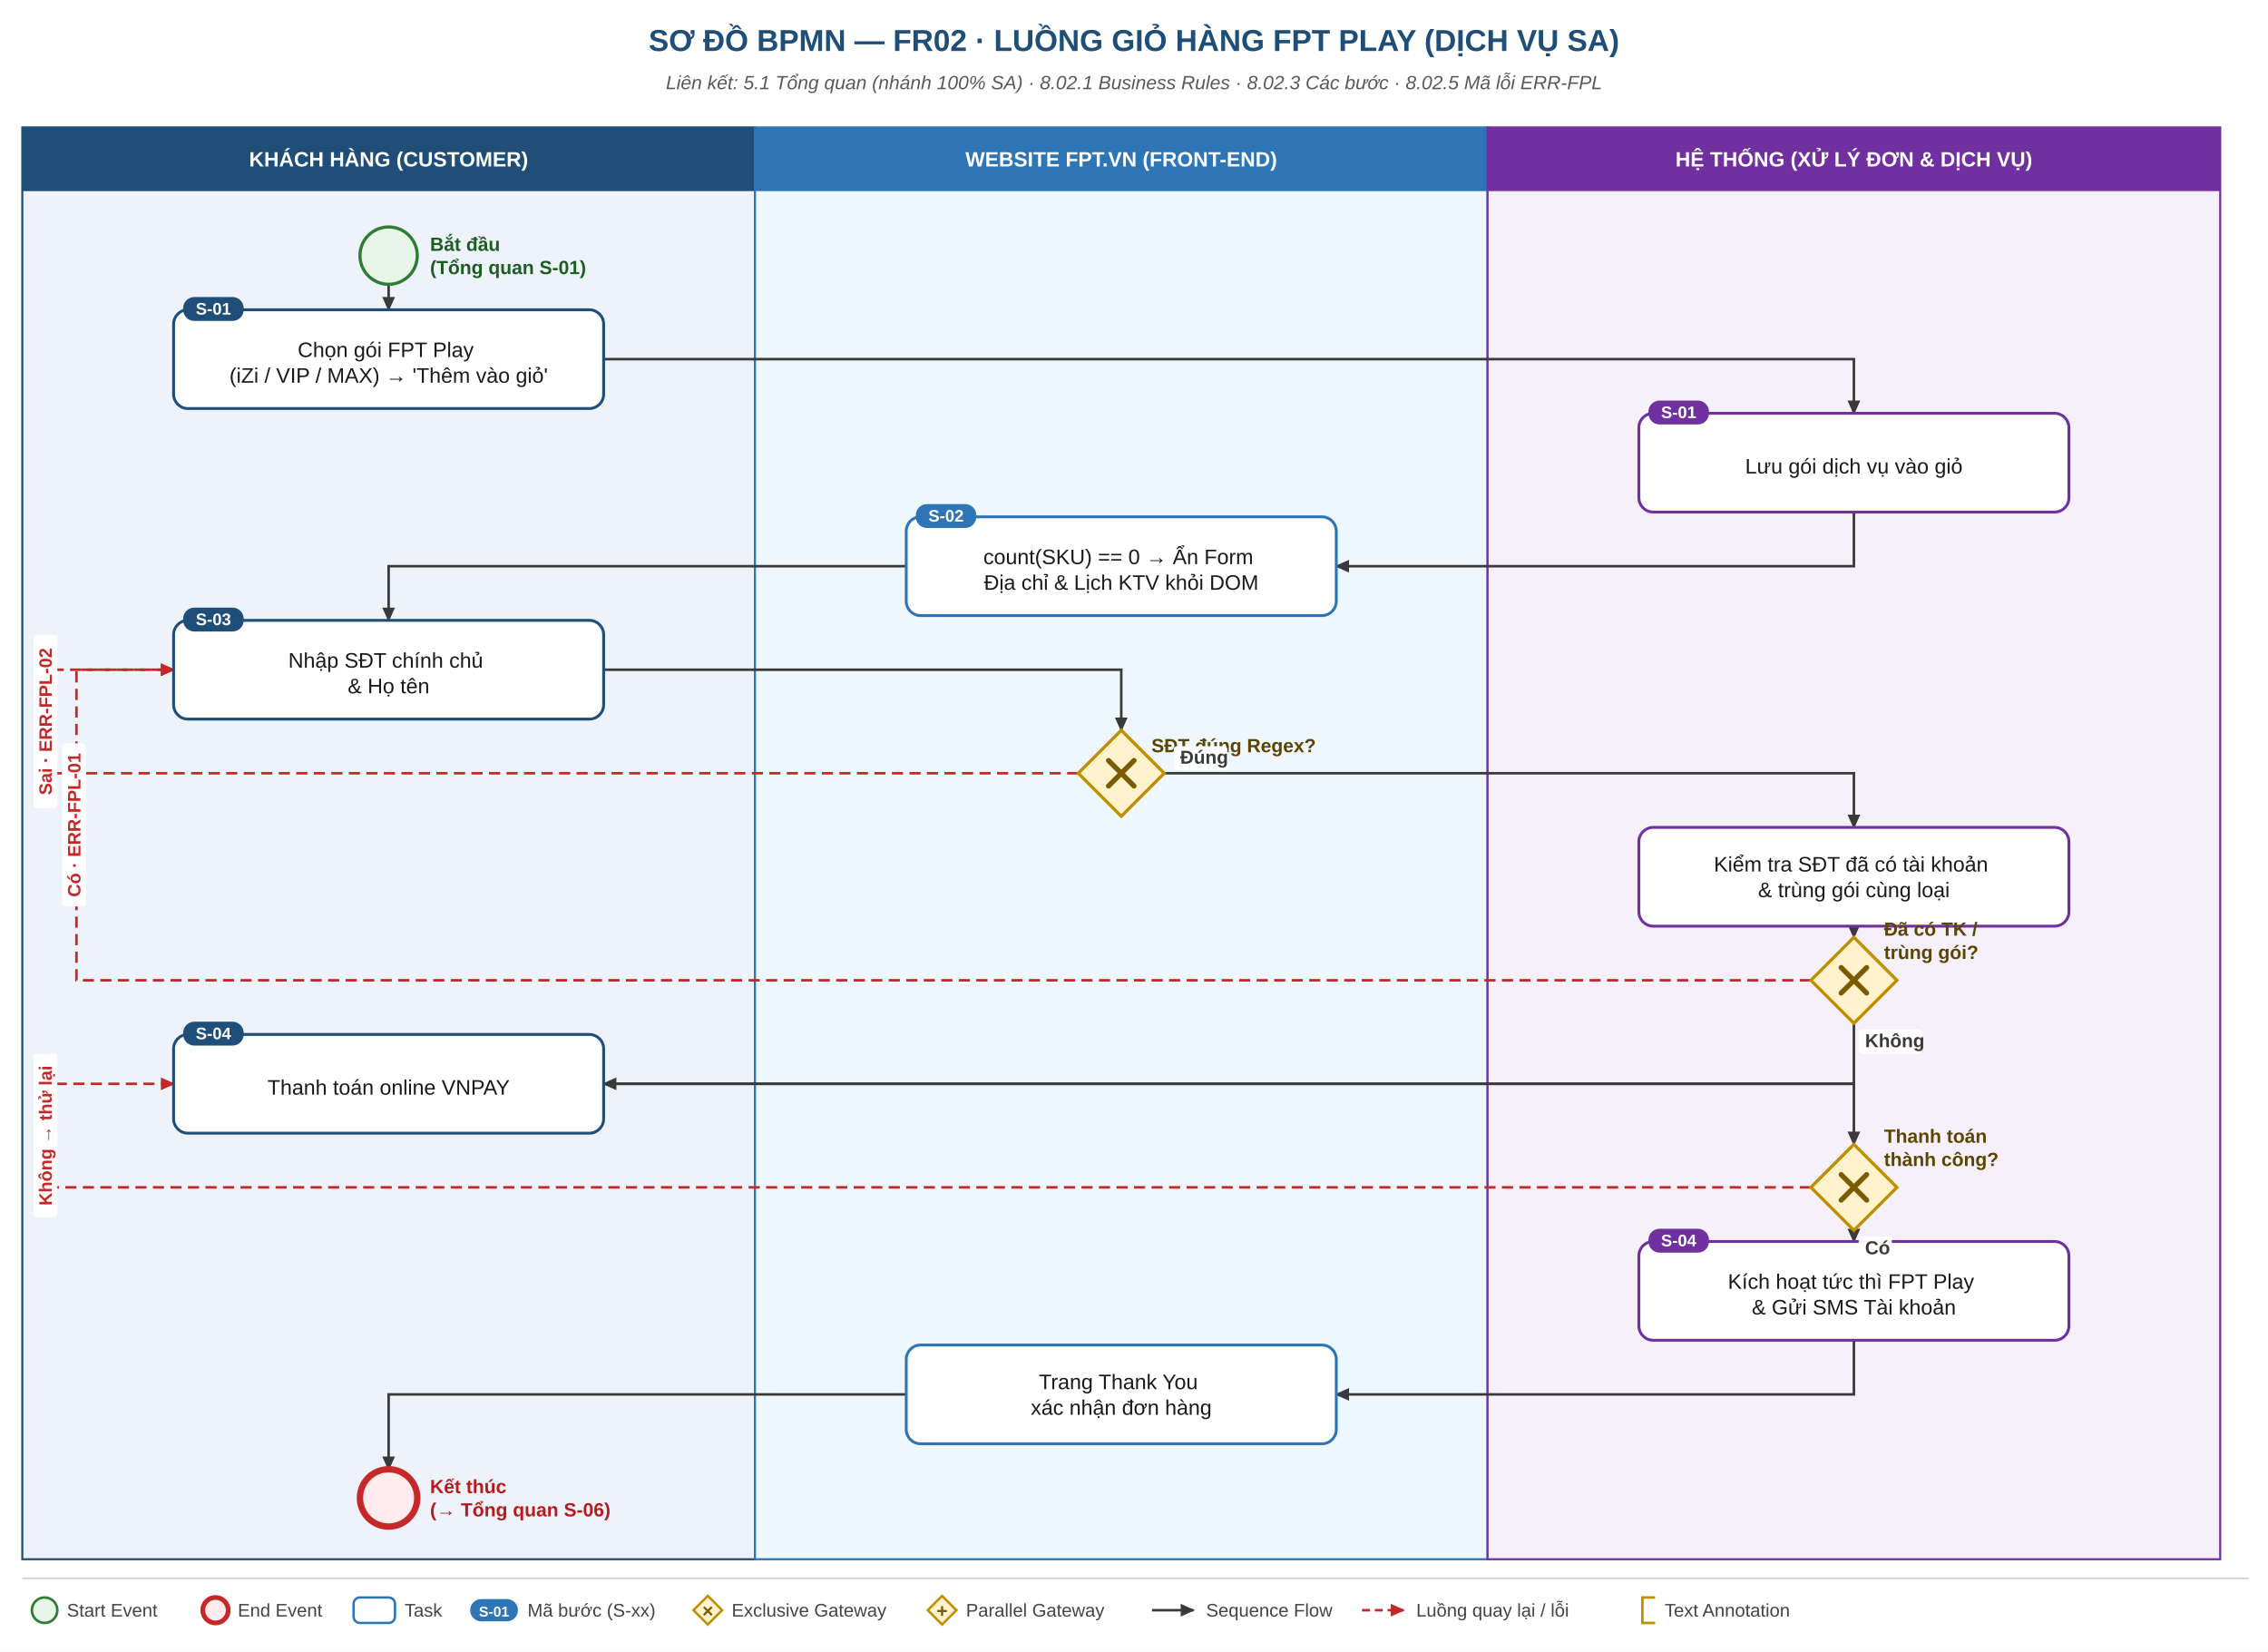
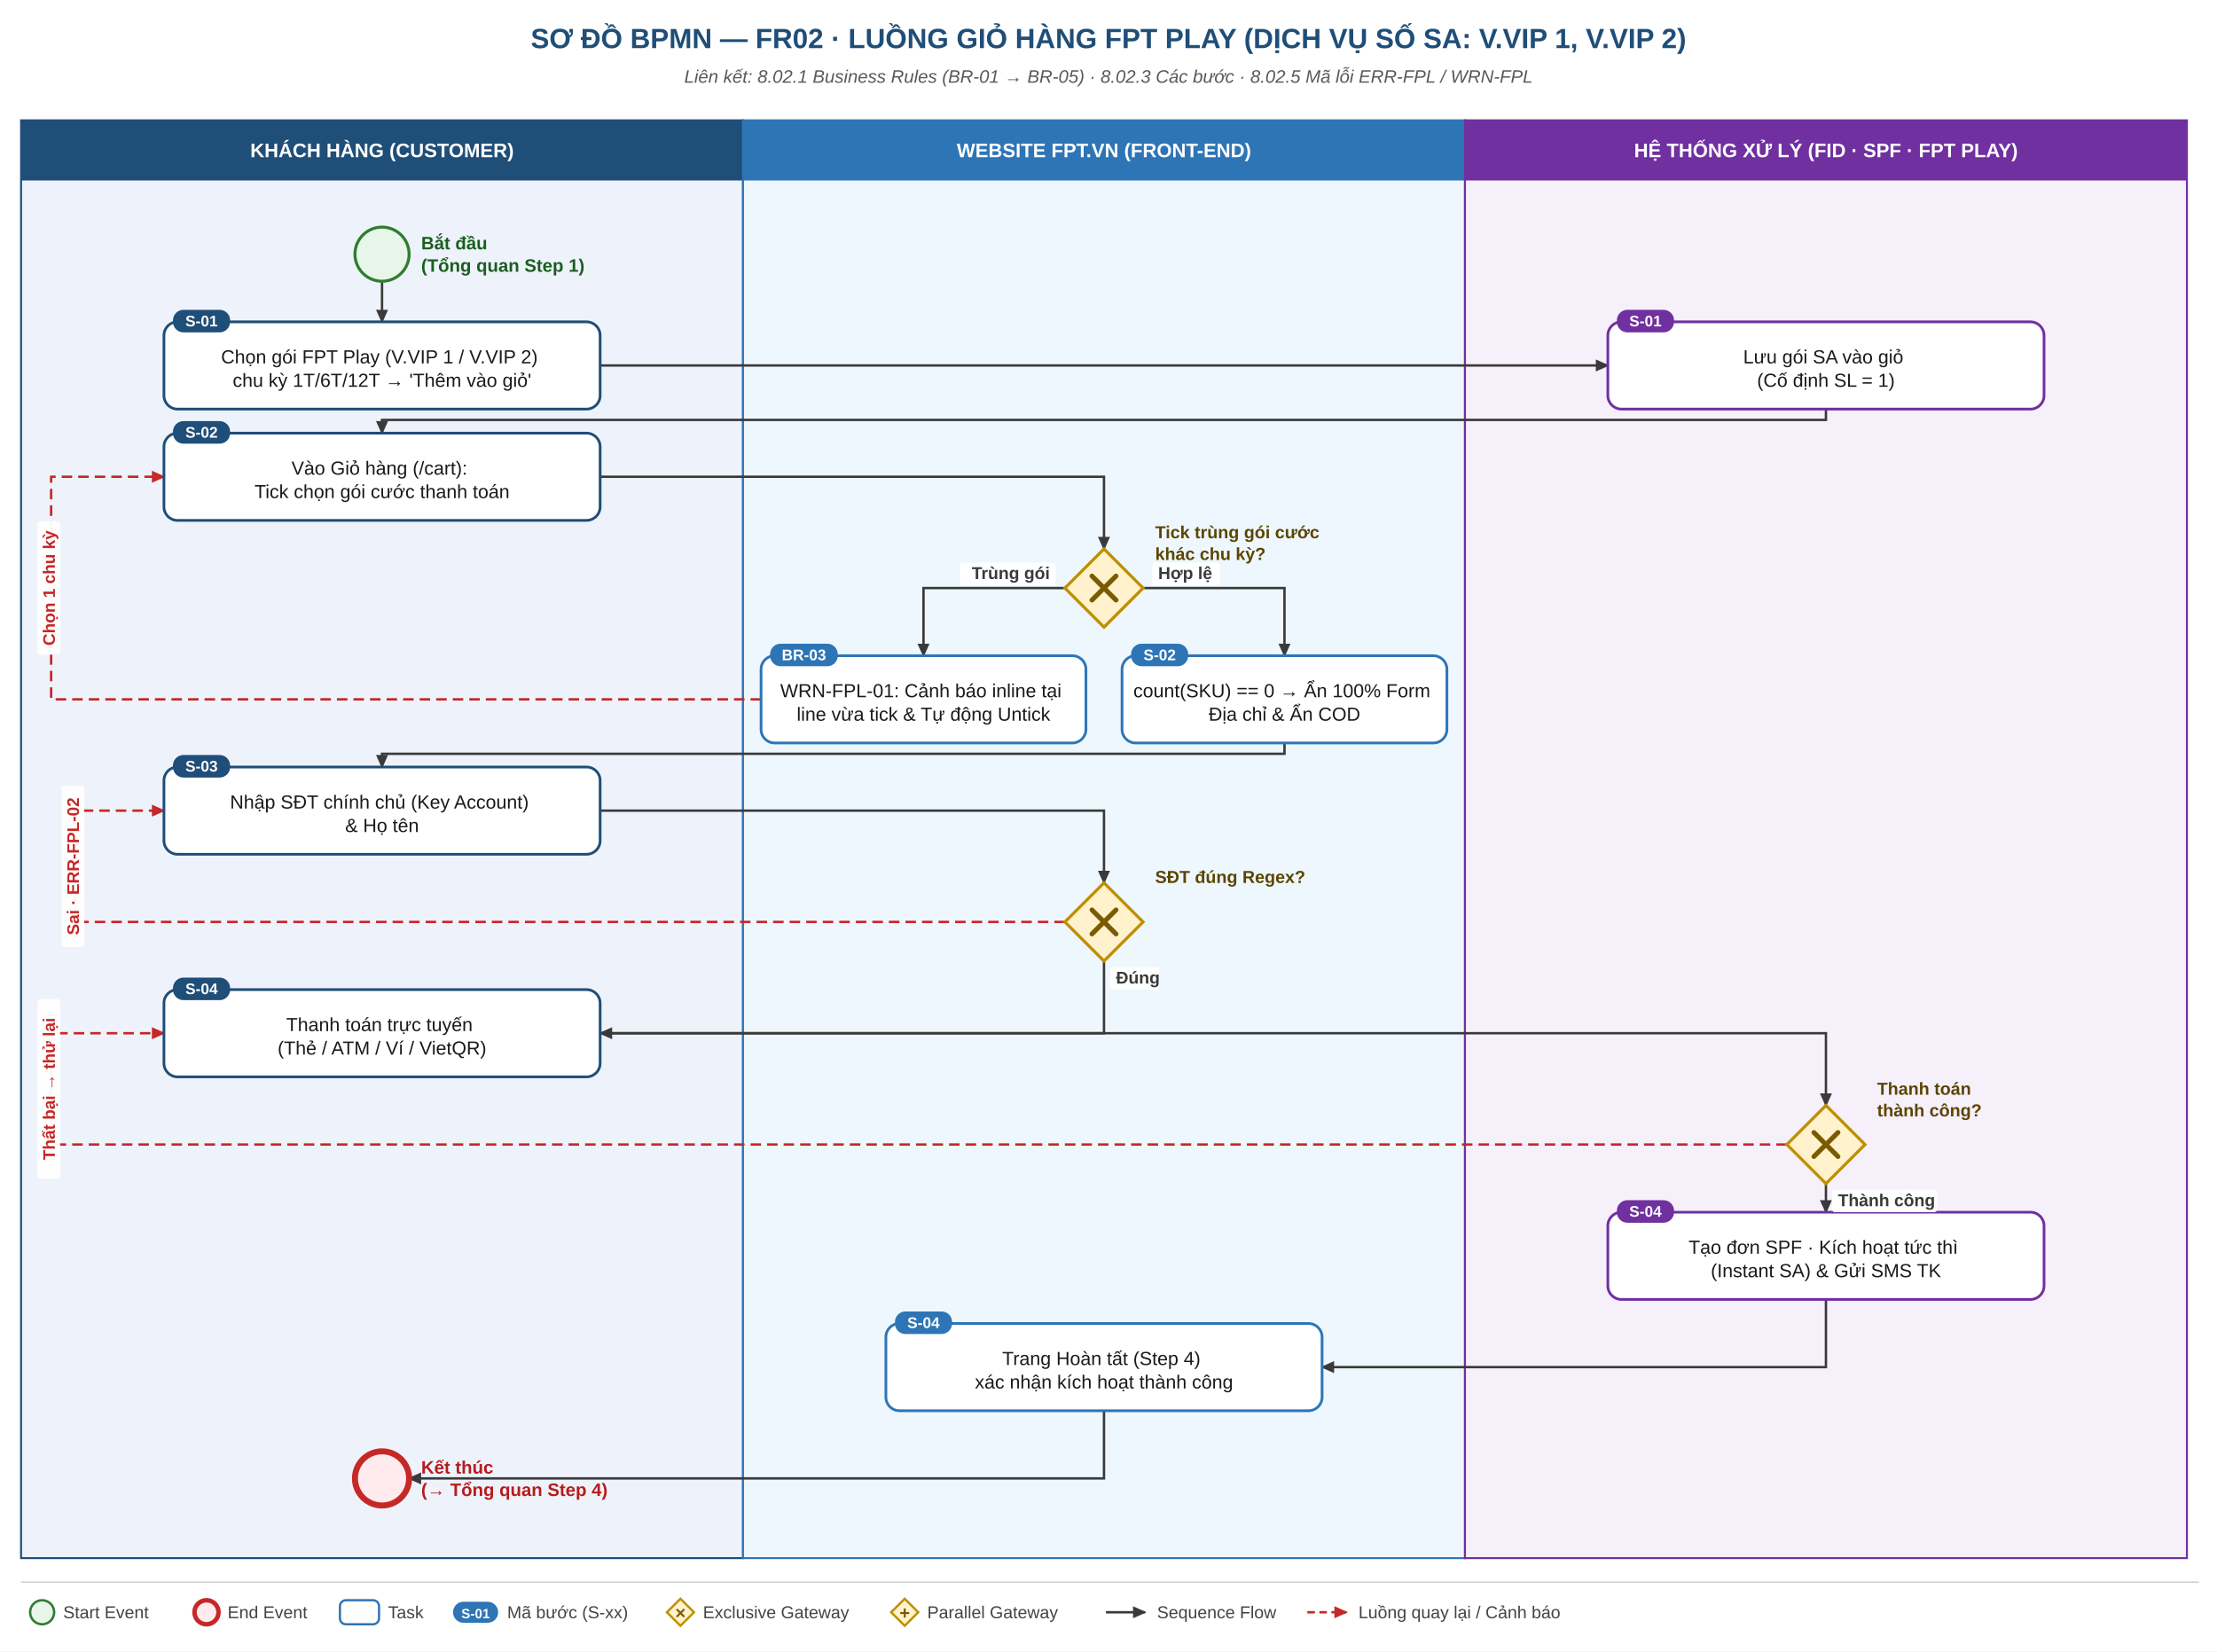
- <svg xmlns="http://www.w3.org/2000/svg" width="1424" height="1037" viewBox="0 0 1424 1037" font-family="Arial, Helvetica, sans-serif">
-   <rect width="1424" height="1037" fill="#ffffff" />
+ <svg xmlns="http://www.w3.org/2000/svg" width="1474" height="1098" viewBox="0 0 1474 1098" font-family="Arial, Helvetica, sans-serif">
+   <rect width="1474" height="1098" fill="#ffffff" />
  <defs>
    <marker id="a" markerWidth="10" markerHeight="10" refX="8" refY="4" orient="auto" markerUnits="userSpaceOnUse">
      <path d="M0,0 L9,4 L0,8 Z" fill="#3a3a3a" />
    </marker>
    <marker id="ar" markerWidth="10" markerHeight="10" refX="8" refY="4" orient="auto" markerUnits="userSpaceOnUse">
      <path d="M0,0 L9,4 L0,8 Z" fill="#c62828" />
    </marker>
  </defs>
-   <text x="712.0" y="32" font-size="19" font-weight="bold" fill="#1f4e78" text-anchor="middle">SƠ ĐỒ BPMN — FR02 · LUỒNG GIỎ HÀNG FPT PLAY (DỊCH VỤ SA)</text>
-   <text x="712.0" y="56" font-size="12" fill="#595959" font-style="italic" text-anchor="middle">Liên kết: 5.1 Tổng quan (nhánh 100% SA) · 8.02.1 Business Rules · 8.02.3 Các bước · 8.02.5 Mã lỗi ERR-FPL</text>
-   <rect x="14" y="80" width="460" height="899" fill="#eef3fb" stroke="#1f4e78" stroke-width="1.3" />
-   <rect x="14" y="80" width="460" height="40" fill="#1f4e78" />
-   <text x="244.0" y="104.5" font-size="13" font-weight="bold" fill="#fff" text-anchor="middle">KHÁCH HÀNG (CUSTOMER)</text>
-   <rect x="474" y="80" width="460" height="899" fill="#eef7fd" stroke="#2e75b6" stroke-width="1.3" />
-   <rect x="474" y="80" width="460" height="40" fill="#2e75b6" />
-   <text x="704.0" y="104.5" font-size="13" font-weight="bold" fill="#fff" text-anchor="middle">WEBSITE FPT.VN (FRONT-END)</text>
-   <rect x="934" y="80" width="460" height="899" fill="#f6f0fb" stroke="#7030a0" stroke-width="1.3" />
-   <rect x="934" y="80" width="460" height="40" fill="#7030a0" />
-   <text x="1164.0" y="104.5" font-size="13" font-weight="bold" fill="#fff" text-anchor="middle">HỆ THỐNG (XỬ LÝ ĐƠN &amp; DỊCH VỤ)</text>
-   <path d="M244.0,178.5 L244.0,194.5" fill="none" stroke="#3a3a3a" stroke-width="1.6" marker-end="url(#a)" />
-   <path d="M379.0,225.5 L1164.0,225.5 L1164.0,259.5" fill="none" stroke="#3a3a3a" stroke-width="1.6" marker-end="url(#a)" />
-   <path d="M1164.0,321.5 L1164.0,355.5 L839.0,355.5" fill="none" stroke="#3a3a3a" stroke-width="1.6" marker-end="url(#a)" />
-   <path d="M569.0,355.5 L244.0,355.5 L244.0,389.5" fill="none" stroke="#3a3a3a" stroke-width="1.6" marker-end="url(#a)" />
-   <path d="M379.0,420.5 L704.0,420.5 L704.0,458.5" fill="none" stroke="#3a3a3a" stroke-width="1.6" marker-end="url(#a)" />
-   <path d="M731.0,485.5 L1164.0,485.5 L1164.0,519.5" fill="none" stroke="#3a3a3a" stroke-width="1.6" marker-end="url(#a)" />
-   <path d="M677.0,485.5 L30.0,485.5 L30.0,420.5 L109.0,420.5" fill="none" stroke="#c62828" stroke-width="1.6" stroke-dasharray="7,4" marker-end="url(#ar)" />
-   <path d="M1164.0,581.5 L1164.0,588.5" fill="none" stroke="#3a3a3a" stroke-width="1.6" marker-end="url(#a)" />
-   <path d="M1164.0,642.5 L1164.0,680.5 L379.0,680.5" fill="none" stroke="#3a3a3a" stroke-width="1.6" marker-end="url(#a)" />
-   <path d="M1137.0,615.5 L48.0,615.5 L48.0,420.5 L109.0,420.5" fill="none" stroke="#c62828" stroke-width="1.6" stroke-dasharray="7,4" marker-end="url(#ar)" />
-   <path d="M379.0,680.5 L1164.0,680.5 L1164.0,718.5" fill="none" stroke="#3a3a3a" stroke-width="1.6" marker-end="url(#a)" />
-   <path d="M1164.0,772.5 L1164.0,779.5" fill="none" stroke="#3a3a3a" stroke-width="1.6" marker-end="url(#a)" />
-   <path d="M1137.0,745.5 L30.0,745.5 L30.0,680.5 L109.0,680.5" fill="none" stroke="#c62828" stroke-width="1.6" stroke-dasharray="7,4" marker-end="url(#ar)" />
-   <path d="M1164.0,841.5 L1164.0,875.5 L839.0,875.5" fill="none" stroke="#3a3a3a" stroke-width="1.6" marker-end="url(#a)" />
-   <path d="M569.0,875.5 L244.0,875.5 L244.0,922.5" fill="none" stroke="#3a3a3a" stroke-width="1.6" marker-end="url(#a)" />
-   <circle cx="244.0" cy="160.5" r="18" fill="#e8f5e9" stroke="#2e7d32" stroke-width="2" />
-   <text x="270.0" y="157.5" font-size="12" fill="#1b5e20" font-weight="bold" text-anchor="start">
-     <tspan x="270.0" dy="0.0">Bắt đầu</tspan>
-     <tspan x="270.0" dy="14.6">(Tổng quan S-01)</tspan>
+   <text x="737.0" y="32" font-size="18.5" font-weight="bold" fill="#1f4e78" text-anchor="middle">SƠ ĐỒ BPMN — FR02 · LUỒNG GIỎ HÀNG FPT PLAY (DỊCH VỤ SỐ SA: V.VIP 1, V.VIP 2)</text>
+   <text x="737.0" y="55" font-size="12" fill="#595959" font-style="italic" text-anchor="middle">Liên kết: 8.02.1 Business Rules (BR-01 → BR-05) · 8.02.3 Các bước · 8.02.5 Mã lỗi ERR-FPL / WRN-FPL</text>
+   <rect x="14" y="80" width="480" height="956" fill="#eef3fb" stroke="#1f4e78" stroke-width="1.3" />
+   <rect x="14" y="80" width="480" height="40" fill="#1f4e78" />
+   <text x="254.0" y="104.5" font-size="13" font-weight="bold" fill="#fff" text-anchor="middle">KHÁCH HÀNG (CUSTOMER)</text>
+   <rect x="494" y="80" width="480" height="956" fill="#eef7fd" stroke="#2e75b6" stroke-width="1.3" />
+   <rect x="494" y="80" width="480" height="40" fill="#2e75b6" />
+   <text x="734.0" y="104.5" font-size="13" font-weight="bold" fill="#fff" text-anchor="middle">WEBSITE FPT.VN (FRONT-END)</text>
+   <rect x="974" y="80" width="480" height="956" fill="#f6f0fb" stroke="#7030a0" stroke-width="1.3" />
+   <rect x="974" y="80" width="480" height="40" fill="#7030a0" />
+   <text x="1214.0" y="104.5" font-size="13" font-weight="bold" fill="#fff" text-anchor="middle">HỆ THỐNG XỬ LÝ (FID · SPF · FPT PLAY)</text>
+   <path d="M254.0,187.0 L254.0,214.0" fill="none" stroke="#3a3a3a" stroke-width="1.6" marker-end="url(#a)" />
+   <path d="M399.0,243.0 L1069.0,243.0" fill="none" stroke="#3a3a3a" stroke-width="1.6" marker-end="url(#a)" />
+   <path d="M1214.0,272.0 L1214.0,279.2 L254.0,279.2 L254.0,288.0" fill="none" stroke="#3a3a3a" stroke-width="1.6" marker-end="url(#a)" />
+   <path d="M399.0,317.0 L734.0,317.0 L734.0,365.0" fill="none" stroke="#3a3a3a" stroke-width="1.6" marker-end="url(#a)" />
+   <path d="M708.0,391.0 L614.0,391.0 L614.0,436.0" fill="none" stroke="#3a3a3a" stroke-width="1.6" marker-end="url(#a)" />
+   <path d="M760.0,391.0 L854.0,391.0 L854.0,436.0" fill="none" stroke="#3a3a3a" stroke-width="1.6" marker-end="url(#a)" />
+   <path d="M506.0,465.0 L34.0,465.0 L34.0,317.0 L109.0,317.0" fill="none" stroke="#c62828" stroke-width="1.6" stroke-dasharray="7,4" marker-end="url(#ar)" />
+   <path d="M854.0,494.0 L854.0,501.2 L254.0,501.2 L254.0,510.0" fill="none" stroke="#3a3a3a" stroke-width="1.6" marker-end="url(#a)" />
+   <path d="M399.0,539.0 L734.0,539.0 L734.0,587.0" fill="none" stroke="#3a3a3a" stroke-width="1.6" marker-end="url(#a)" />
+   <path d="M734.0,639.0 L734.0,687.0 L399.0,687.0" fill="none" stroke="#3a3a3a" stroke-width="1.6" marker-end="url(#a)" />
+   <path d="M708.0,613.0 L50.0,613.0 L50.0,539.0 L109.0,539.0" fill="none" stroke="#c62828" stroke-width="1.6" stroke-dasharray="7,4" marker-end="url(#ar)" />
+   <path d="M399.0,687.0 L1214.0,687.0 L1214.0,735.0" fill="none" stroke="#3a3a3a" stroke-width="1.6" marker-end="url(#a)" />
+   <path d="M1214.0,787.0 L1214.0,806.0" fill="none" stroke="#3a3a3a" stroke-width="1.6" marker-end="url(#a)" />
+   <path d="M1188.0,761.0 L34.0,761.0 L34.0,687.0 L109.0,687.0" fill="none" stroke="#c62828" stroke-width="1.6" stroke-dasharray="7,4" marker-end="url(#ar)" />
+   <path d="M1214.0,864.0 L1214.0,909.0 L879.0,909.0" fill="none" stroke="#3a3a3a" stroke-width="1.6" marker-end="url(#a)" />
+   <path d="M734.0,938.0 L734.0,983.0 L272.0,983.0" fill="none" stroke="#3a3a3a" stroke-width="1.6" marker-end="url(#a)" />
+   <circle cx="254.0" cy="169.0" r="18" fill="#e8f5e9" stroke="#2e7d32" stroke-width="2" />
+   <text x="280.0" y="165.8" font-size="12" fill="#1b5e20" font-weight="bold" text-anchor="start">
+     <tspan x="280.0" dy="0.0">Bắt đầu</tspan>
+     <tspan x="280.0" dy="14.9">(Tổng quan Step 1)</tspan>
  </text>
-   <rect x="109.0" y="194.5" width="270" height="62" rx="9" fill="#ffffff" stroke="#1f4e78" stroke-width="1.8" />
-   <text x="244.0" y="224.2" font-size="13.2" fill="#1a1a1a" font-weight="normal" text-anchor="middle">
-     <tspan x="244.0" dy="0.0">Chọn gói FPT Play</tspan>
-     <tspan x="244.0" dy="16.1">(iZi / VIP / MAX) → 'Thêm vào giỏ'</tspan>
+   <rect x="109.0" y="214.0" width="290" height="58" rx="9" fill="#ffffff" stroke="#1f4e78" stroke-width="1.8" />
+   <text x="254.0" y="241.6" font-size="12.6" fill="#1a1a1a" font-weight="normal" text-anchor="middle">
+     <tspan x="254.0" dy="0.0">Chọn gói FPT Play (V.VIP 1 / V.VIP 2)</tspan>
+     <tspan x="254.0" dy="15.6">chu kỳ 1T/6T/12T → 'Thêm vào giỏ'</tspan>
  </text>
-   <rect x="115.0" y="186.5" width="38" height="15" rx="7" fill="#1f4e78" />
-   <text x="134.0" y="197.5" font-size="10.5" font-weight="bold" fill="#fff" text-anchor="middle">S-01</text>
-   <rect x="1029.0" y="259.5" width="270" height="62" rx="9" fill="#ffffff" stroke="#7030a0" stroke-width="1.8" />
-   <text x="1164.0" y="297.3" font-size="13.2" fill="#1a1a1a" font-weight="normal" text-anchor="middle">
-     <tspan x="1164.0" dy="0.0">Lưu gói dịch vụ vào giỏ</tspan>
+   <rect x="115.0" y="206.0" width="38" height="15" rx="7" fill="#1f4e78" />
+   <text x="134.0" y="217.0" font-size="10.2" font-weight="bold" fill="#fff" text-anchor="middle">S-01</text>
+   <rect x="1069.0" y="214.0" width="290" height="58" rx="9" fill="#ffffff" stroke="#7030a0" stroke-width="1.8" />
+   <text x="1214.0" y="241.6" font-size="12.6" fill="#1a1a1a" font-weight="normal" text-anchor="middle">
+     <tspan x="1214.0" dy="0.0">Lưu gói SA vào giỏ</tspan>
+     <tspan x="1214.0" dy="15.6">(Cố định SL = 1)</tspan>
  </text>
-   <rect x="1035.0" y="251.5" width="38" height="15" rx="7" fill="#7030a0" />
-   <text x="1054.0" y="262.5" font-size="10.5" font-weight="bold" fill="#fff" text-anchor="middle">S-01</text>
-   <rect x="569.0" y="324.5" width="270" height="62" rx="9" fill="#ffffff" stroke="#2e75b6" stroke-width="1.8" />
-   <text x="704.0" y="354.2" font-size="13.2" fill="#1a1a1a" font-weight="normal" text-anchor="middle">
-     <tspan x="704.0" dy="0.0">count(SKU) == 0 → Ẩn Form</tspan>
-     <tspan x="704.0" dy="16.1">Địa chỉ &amp; Lịch KTV khỏi DOM</tspan>
+   <rect x="1075.0" y="206.0" width="38" height="15" rx="7" fill="#7030a0" />
+   <text x="1094.0" y="217.0" font-size="10.2" font-weight="bold" fill="#fff" text-anchor="middle">S-01</text>
+   <rect x="109.0" y="288.0" width="290" height="58" rx="9" fill="#ffffff" stroke="#1f4e78" stroke-width="1.8" />
+   <text x="254.0" y="315.6" font-size="12.6" fill="#1a1a1a" font-weight="normal" text-anchor="middle">
+     <tspan x="254.0" dy="0.0">Vào Giỏ hàng (/cart):</tspan>
+     <tspan x="254.0" dy="15.6">Tick chọn gói cước thanh toán</tspan>
  </text>
-   <rect x="575.0" y="316.5" width="38" height="15" rx="7" fill="#2e75b6" />
-   <text x="594.0" y="327.5" font-size="10.5" font-weight="bold" fill="#fff" text-anchor="middle">S-02</text>
-   <rect x="109.0" y="389.5" width="270" height="62" rx="9" fill="#ffffff" stroke="#1f4e78" stroke-width="1.8" />
-   <text x="244.0" y="419.2" font-size="13.2" fill="#1a1a1a" font-weight="normal" text-anchor="middle">
-     <tspan x="244.0" dy="0.0">Nhập SĐT chính chủ</tspan>
-     <tspan x="244.0" dy="16.1">&amp; Họ tên</tspan>
+   <rect x="115.0" y="280.0" width="38" height="15" rx="7" fill="#1f4e78" />
+   <text x="134.0" y="291.0" font-size="10.2" font-weight="bold" fill="#fff" text-anchor="middle">S-02</text>
+   <polygon points="734.0,365.0 760.0,391.0 734.0,417.0 708.0,391.0" fill="#fff2cc" stroke="#bf8f00" stroke-width="2" />
+   <path d="M726.0,383.0 L742.0,399.0 M742.0,383.0 L726.0,399.0" stroke="#7a5b00" stroke-width="3.2" stroke-linecap="round" />
+   <text x="768.0" y="357.9" font-size="11.6" fill="#5b4500" font-weight="bold" text-anchor="start">
+     <tspan x="768.0" dy="0.0">Tick trùng gói cước</tspan>
+     <tspan x="768.0" dy="14.4">khác chu kỳ?</tspan>
  </text>
-   <rect x="115.0" y="381.5" width="38" height="15" rx="7" fill="#1f4e78" />
-   <text x="134.0" y="392.5" font-size="10.5" font-weight="bold" fill="#fff" text-anchor="middle">S-03</text>
-   <polygon points="704.0,458.5 731.0,485.5 704.0,512.5 677.0,485.5" fill="#fff2cc" stroke="#bf8f00" stroke-width="2" />
-   <path d="M696.0,477.5 L712.0,493.5 M712.0,477.5 L696.0,493.5" stroke="#7a5b00" stroke-width="3.2" stroke-linecap="round" />
-   <text x="722.9" y="472.3" font-size="12" fill="#5b4500" font-weight="bold" text-anchor="start">
-     <tspan x="722.9" dy="0.0">SĐT đúng Regex?</tspan>
+   <rect x="506.0" y="436.0" width="216" height="58" rx="9" fill="#ffffff" stroke="#2e75b6" stroke-width="1.8" />
+   <text x="614.0" y="463.6" font-size="12.6" fill="#1a1a1a" font-weight="normal" text-anchor="middle">
+     <tspan x="614.0" dy="0.0">WRN-FPL-01: Cảnh báo inline tại</tspan>
+     <tspan x="614.0" dy="15.6">line vừa tick &amp; Tự động Untick</tspan>
  </text>
-   <rect x="1029.0" y="519.5" width="270" height="62" rx="9" fill="#ffffff" stroke="#7030a0" stroke-width="1.8" />
-   <text x="1164.0" y="547.2" font-size="13.2" fill="#1a1a1a" font-weight="normal" text-anchor="middle">
-     <tspan x="1164.0" dy="0.0">Kiểm tra SĐT đã có tài khoản</tspan>
-     <tspan x="1164.0" dy="16.1">&amp; trùng gói cùng loại</tspan>
+   <rect x="512.0" y="428.0" width="45" height="15" rx="7" fill="#2e75b6" />
+   <text x="534.5" y="439.0" font-size="10.2" font-weight="bold" fill="#fff" text-anchor="middle">BR-03</text>
+   <rect x="746.0" y="436.0" width="216" height="58" rx="9" fill="#ffffff" stroke="#2e75b6" stroke-width="1.8" />
+   <text x="854.0" y="463.6" font-size="12.6" fill="#1a1a1a" font-weight="normal" text-anchor="middle">
+     <tspan x="854.0" dy="0.0">count(SKU) == 0 → Ẩn 100% Form</tspan>
+     <tspan x="854.0" dy="15.6">Địa chỉ &amp; Ẩn COD</tspan>
  </text>
-   <polygon points="1164.0,588.5 1191.0,615.5 1164.0,642.5 1137.0,615.5" fill="#fff2cc" stroke="#bf8f00" stroke-width="2" />
-   <path d="M1156.0,607.5 L1172.0,623.5 M1172.0,607.5 L1156.0,623.5" stroke="#7a5b00" stroke-width="3.2" stroke-linecap="round" />
-   <text x="1182.9" y="587.5" font-size="12" fill="#5b4500" font-weight="bold" text-anchor="start">
-     <tspan x="1182.9" dy="0.0">Đã có TK /</tspan>
-     <tspan x="1182.9" dy="14.6">trùng gói?</tspan>
+   <rect x="752.0" y="428.0" width="38" height="15" rx="7" fill="#2e75b6" />
+   <text x="771.0" y="439.0" font-size="10.2" font-weight="bold" fill="#fff" text-anchor="middle">S-02</text>
+   <rect x="109.0" y="510.0" width="290" height="58" rx="9" fill="#ffffff" stroke="#1f4e78" stroke-width="1.8" />
+   <text x="254.0" y="537.6" font-size="12.6" fill="#1a1a1a" font-weight="normal" text-anchor="middle">
+     <tspan x="254.0" dy="0.0">Nhập SĐT chính chủ (Key Account)</tspan>
+     <tspan x="254.0" dy="15.6">&amp; Họ tên</tspan>
  </text>
-   <rect x="109.0" y="649.5" width="270" height="62" rx="9" fill="#ffffff" stroke="#1f4e78" stroke-width="1.8" />
-   <text x="244.0" y="687.3" font-size="13.2" fill="#1a1a1a" font-weight="normal" text-anchor="middle">
-     <tspan x="244.0" dy="0.0">Thanh toán online VNPAY</tspan>
+   <rect x="115.0" y="502.0" width="38" height="15" rx="7" fill="#1f4e78" />
+   <text x="134.0" y="513.0" font-size="10.2" font-weight="bold" fill="#fff" text-anchor="middle">S-03</text>
+   <polygon points="734.0,587.0 760.0,613.0 734.0,639.0 708.0,613.0" fill="#fff2cc" stroke="#bf8f00" stroke-width="2" />
+   <path d="M726.0,605.0 L742.0,621.0 M742.0,605.0 L726.0,621.0" stroke="#7a5b00" stroke-width="3.2" stroke-linecap="round" />
+   <text x="768.0" y="587.1" font-size="11.6" fill="#5b4500" font-weight="bold" text-anchor="start">
+     <tspan x="768.0" dy="0.0">SĐT đúng Regex?</tspan>
  </text>
-   <rect x="115.0" y="641.5" width="38" height="15" rx="7" fill="#1f4e78" />
-   <text x="134.0" y="652.5" font-size="10.5" font-weight="bold" fill="#fff" text-anchor="middle">S-04</text>
-   <polygon points="1164.0,718.5 1191.0,745.5 1164.0,772.5 1137.0,745.5" fill="#fff2cc" stroke="#bf8f00" stroke-width="2" />
-   <path d="M1156.0,737.5 L1172.0,753.5 M1172.0,737.5 L1156.0,753.5" stroke="#7a5b00" stroke-width="3.2" stroke-linecap="round" />
-   <text x="1182.9" y="717.5" font-size="12" fill="#5b4500" font-weight="bold" text-anchor="start">
-     <tspan x="1182.9" dy="0.0">Thanh toán</tspan>
-     <tspan x="1182.9" dy="14.6">thành công?</tspan>
+   <rect x="109.0" y="658.0" width="290" height="58" rx="9" fill="#ffffff" stroke="#1f4e78" stroke-width="1.8" />
+   <text x="254.0" y="685.6" font-size="12.6" fill="#1a1a1a" font-weight="normal" text-anchor="middle">
+     <tspan x="254.0" dy="0.0">Thanh toán trực tuyến</tspan>
+     <tspan x="254.0" dy="15.6">(Thẻ / ATM / Ví / VietQR)</tspan>
  </text>
-   <rect x="1029.0" y="779.5" width="270" height="62" rx="9" fill="#ffffff" stroke="#7030a0" stroke-width="1.8" />
-   <text x="1164.0" y="809.2" font-size="13.2" fill="#1a1a1a" font-weight="normal" text-anchor="middle">
-     <tspan x="1164.0" dy="0.0">Kích hoạt tức thì FPT Play</tspan>
-     <tspan x="1164.0" dy="16.1">&amp; Gửi SMS Tài khoản</tspan>
+   <rect x="115.0" y="650.0" width="38" height="15" rx="7" fill="#1f4e78" />
+   <text x="134.0" y="661.0" font-size="10.2" font-weight="bold" fill="#fff" text-anchor="middle">S-04</text>
+   <polygon points="1214.0,735.0 1240.0,761.0 1214.0,787.0 1188.0,761.0" fill="#fff2cc" stroke="#bf8f00" stroke-width="2" />
+   <path d="M1206.0,753.0 L1222.0,769.0 M1222.0,753.0 L1206.0,769.0" stroke="#7a5b00" stroke-width="3.2" stroke-linecap="round" />
+   <text x="1248.0" y="727.9" font-size="11.6" fill="#5b4500" font-weight="bold" text-anchor="start">
+     <tspan x="1248.0" dy="0.0">Thanh toán</tspan>
+     <tspan x="1248.0" dy="14.4">thành công?</tspan>
  </text>
-   <rect x="1035.0" y="771.5" width="38" height="15" rx="7" fill="#7030a0" />
-   <text x="1054.0" y="782.5" font-size="10.5" font-weight="bold" fill="#fff" text-anchor="middle">S-04</text>
-   <rect x="569.0" y="844.5" width="270" height="62" rx="9" fill="#ffffff" stroke="#2e75b6" stroke-width="1.8" />
-   <text x="704.0" y="872.2" font-size="13.2" fill="#1a1a1a" font-weight="normal" text-anchor="middle">
-     <tspan x="704.0" dy="0.0">Trang Thank You</tspan>
-     <tspan x="704.0" dy="16.1">xác nhận đơn hàng</tspan>
+   <rect x="1069.0" y="806.0" width="290" height="58" rx="9" fill="#ffffff" stroke="#7030a0" stroke-width="1.8" />
+   <text x="1214.0" y="833.6" font-size="12.6" fill="#1a1a1a" font-weight="normal" text-anchor="middle">
+     <tspan x="1214.0" dy="0.0">Tạo đơn SPF · Kích hoạt tức thì</tspan>
+     <tspan x="1214.0" dy="15.6">(Instant SA) &amp; Gửi SMS TK</tspan>
  </text>
-   <circle cx="244.0" cy="940.5" r="18" fill="#ffebee" stroke="#c62828" stroke-width="4" />
-   <text x="270.0" y="937.5" font-size="12" fill="#b71c1c" font-weight="bold" text-anchor="start">
-     <tspan x="270.0" dy="0.0">Kết thúc</tspan>
-     <tspan x="270.0" dy="14.6">(→ Tổng quan S-06)</tspan>
+   <rect x="1075.0" y="798.0" width="38" height="15" rx="7" fill="#7030a0" />
+   <text x="1094.0" y="809.0" font-size="10.2" font-weight="bold" fill="#fff" text-anchor="middle">S-04</text>
+   <rect x="589.0" y="880.0" width="290" height="58" rx="9" fill="#ffffff" stroke="#2e75b6" stroke-width="1.8" />
+   <text x="734.0" y="907.6" font-size="12.6" fill="#1a1a1a" font-weight="normal" text-anchor="middle">
+     <tspan x="734.0" dy="0.0">Trang Hoàn tất (Step 4)</tspan>
+     <tspan x="734.0" dy="15.6">xác nhận kích hoạt thành công</tspan>
  </text>
-   <rect x="737.0" y="468.5" width="33.6" height="15" fill="#ffffff" opacity="0.95" rx="2" />
-   <text x="741.0" y="479.5" font-size="11.8" font-weight="bold" fill="#3a3a3a" text-anchor="start">Đúng</text>
-   <g transform="rotate(-90 30.0 453.0)">
-     <rect x="-24.4" y="444.0" width="108.8" height="15" fill="#fff" opacity="0.95" rx="2" />
-     <text x="30.0" y="455.5" font-size="11.3" font-weight="bold" fill="#c62828" text-anchor="middle">Sai · ERR-FPL-02</text>
+   <rect x="595.0" y="872.0" width="38" height="15" rx="7" fill="#2e75b6" />
+   <text x="614.0" y="883.0" font-size="10.2" font-weight="bold" fill="#fff" text-anchor="middle">S-04</text>
+   <circle cx="254.0" cy="983.0" r="18" fill="#ffebee" stroke="#c62828" stroke-width="4" />
+   <text x="280.0" y="979.8" font-size="12" fill="#b71c1c" font-weight="bold" text-anchor="start">
+     <tspan x="280.0" dy="0.0">Kết thúc</tspan>
+     <tspan x="280.0" dy="14.9">(→ Tổng quan Step 4)</tspan>
+   </text>
+   <rect x="638.2" y="374.0" width="63.8" height="15" fill="#ffffff" opacity="0.95" rx="2" />
+   <text x="698.0" y="385.0" font-size="11.4" font-weight="bold" fill="#3a3a3a" text-anchor="end">Trùng gói</text>
+   <rect x="766.0" y="374.0" width="45.2" height="15" fill="#ffffff" opacity="0.95" rx="2" />
+   <text x="770.0" y="385.0" font-size="11.4" font-weight="bold" fill="#3a3a3a" text-anchor="start">Hợp lệ</text>
+   <g transform="rotate(-90 34.0 391.0)">
+     <rect x="-10.3" y="382.0" width="88.6" height="15" fill="#fff" opacity="0.95" rx="2" />
+     <text x="34.0" y="393.5" font-size="11.2" font-weight="bold" fill="#c62828" text-anchor="middle">Chọn 1 chu kỳ</text>
  </g>
-   <rect x="1167.0" y="646.5" width="40.0" height="15" fill="#ffffff" opacity="0.95" rx="2" />
-   <text x="1171.0" y="657.5" font-size="11.8" font-weight="bold" fill="#3a3a3a" text-anchor="start">Không</text>
-   <g transform="rotate(-90 48.0 518.0)">
-     <rect x="-3.2" y="509.0" width="102.5" height="15" fill="#fff" opacity="0.95" rx="2" />
-     <text x="48.0" y="520.5" font-size="11.3" font-weight="bold" fill="#c62828" text-anchor="middle">Có · ERR-FPL-01</text>
+   <rect x="738.0" y="643.0" width="32.8" height="15" fill="#ffffff" opacity="0.95" rx="2" />
+   <text x="742.0" y="654.0" font-size="11.4" font-weight="bold" fill="#3a3a3a" text-anchor="start">Đúng</text>
+   <g transform="rotate(-90 50.0 576.0)">
+     <rect x="-3.6" y="567.0" width="107.2" height="15" fill="#fff" opacity="0.95" rx="2" />
+     <text x="50.0" y="578.5" font-size="11.2" font-weight="bold" fill="#c62828" text-anchor="middle">Sai · ERR-FPL-02</text>
  </g>
-   <rect x="1167.0" y="776.5" width="20.8" height="15" fill="#ffffff" opacity="0.95" rx="2" />
-   <text x="1171.0" y="787.5" font-size="11.8" font-weight="bold" fill="#3a3a3a" text-anchor="start">Có</text>
-   <g transform="rotate(-90 30.0 713.0)">
-     <rect x="-21.2" y="704.0" width="102.5" height="15" fill="#fff" opacity="0.95" rx="2" />
-     <text x="30.0" y="715.5" font-size="11.3" font-weight="bold" fill="#c62828" text-anchor="middle">Không → thử lại</text>
+   <rect x="1218.0" y="791.0" width="70.0" height="15" fill="#ffffff" opacity="0.95" rx="2" />
+   <text x="1222.0" y="802.0" font-size="11.4" font-weight="bold" fill="#3a3a3a" text-anchor="start">Thành công</text>
+   <g transform="rotate(-90 34.0 724.0)">
+     <rect x="-25.8" y="715.0" width="119.6" height="15" fill="#fff" opacity="0.95" rx="2" />
+     <text x="34.0" y="726.5" font-size="11.2" font-weight="bold" fill="#c62828" text-anchor="middle">Thất bại → thử lại</text>
  </g>
-   <line x1="14" y1="991.0" x2="1412" y2="991.0" stroke="#d0d0d0" />
-   <circle cx="28" cy="1011.0" r="8" fill="#e8f5e9" stroke="#2e7d32" stroke-width="1.6" />
-   <text x="42" y="1015.0" font-size="11.5" fill="#444">Start Event</text>
-   <circle cx="135.3" cy="1011.0" r="8" fill="#ffebee" stroke="#c62828" stroke-width="3" />
-   <text x="149.3" y="1015.0" font-size="11.5" fill="#444">End Event</text>
-   <rect x="222.0" y="1003.0" width="26" height="16" rx="4" fill="#fff" stroke="#2e75b6" stroke-width="1.5" />
-   <text x="254.0" y="1015.0" font-size="11.5" fill="#444">Task</text>
-   <rect x="295.2" y="1004.0" width="30" height="14" rx="7" fill="#2e75b6" />
-   <text x="310.2" y="1015.0" font-size="9" font-weight="bold" fill="#fff" text-anchor="middle">S-01</text>
-   <text x="331.2" y="1015.0" font-size="11.5" fill="#444">Mã bước (S-xx)</text>
-   <polygon points="444.4,1002.0 453.4,1011.0 444.4,1020.0 435.4,1011.0" fill="#fff2cc" stroke="#bf8f00" stroke-width="1.5" />
-   <text x="444.4" y="1015.5" font-size="12" font-weight="bold" fill="#7a5b00" text-anchor="middle">×</text>
-   <text x="459.4" y="1015.0" font-size="11.5" fill="#444">Exclusive Gateway</text>
-   <polygon points="591.5,1002.0 600.5,1011.0 591.5,1020.0 582.5,1011.0" fill="#fff2cc" stroke="#bf8f00" stroke-width="1.5" />
-   <text x="591.5" y="1015.5" font-size="12" font-weight="bold" fill="#7a5b00" text-anchor="middle">+</text>
-   <text x="606.5" y="1015.0" font-size="11.5" fill="#444">Parallel Gateway</text>
-   <path d="M723.3,1011.0 L749.3,1011.0" stroke="#3a3a3a" stroke-width="1.6" marker-end="url(#a)" />
-   <text x="757.3" y="1015.0" font-size="11.5" fill="#444">Sequence Flow</text>
-   <path d="M855.2,1011.0 L881.2,1011.0" stroke="#c62828" stroke-width="1.6" stroke-dasharray="5,3" marker-end="url(#ar)" />
-   <text x="889.2" y="1015.0" font-size="11.5" fill="#444">Luồng quay lại / lỗi</text>
-   <path d="M1039.2,1003.0 L1031.2,1003.0 L1031.2,1019.0 L1039.2,1019.0" fill="none" stroke="#bf8f00" stroke-width="1.6" />
-   <text x="1045.2" y="1015.0" font-size="11.5" fill="#444">Text Annotation</text>
+   <line x1="14" y1="1052.0" x2="1462" y2="1052.0" stroke="#d0d0d0" />
+   <circle cx="28" cy="1072.0" r="8" fill="#e8f5e9" stroke="#2e7d32" stroke-width="1.6" />
+   <text x="42" y="1076.0" font-size="11.5" fill="#444">Start Event</text>
+   <circle cx="137.3" cy="1072.0" r="8" fill="#ffebee" stroke="#c62828" stroke-width="3" />
+   <text x="151.3" y="1076.0" font-size="11.5" fill="#444">End Event</text>
+   <rect x="226.0" y="1064.0" width="26" height="16" rx="4" fill="#fff" stroke="#2e75b6" stroke-width="1.5" />
+   <text x="258.0" y="1076.0" font-size="11.5" fill="#444">Task</text>
+   <rect x="301.2" y="1065.0" width="30" height="14" rx="7" fill="#2e75b6" />
+   <text x="316.2" y="1076.0" font-size="9" font-weight="bold" fill="#fff" text-anchor="middle">S-01</text>
+   <text x="337.2" y="1076.0" font-size="11.5" fill="#444">Mã bước (S-xx)</text>
+   <polygon points="452.4,1063.0 461.4,1072.0 452.4,1081.0 443.4,1072.0" fill="#fff2cc" stroke="#bf8f00" stroke-width="1.5" />
+   <text x="452.4" y="1076.5" font-size="12" font-weight="bold" fill="#7a5b00" text-anchor="middle">×</text>
+   <text x="467.4" y="1076.0" font-size="11.5" fill="#444">Exclusive Gateway</text>
+   <polygon points="601.5,1063.0 610.5,1072.0 601.5,1081.0 592.5,1072.0" fill="#fff2cc" stroke="#bf8f00" stroke-width="1.5" />
+   <text x="601.5" y="1076.5" font-size="12" font-weight="bold" fill="#7a5b00" text-anchor="middle">+</text>
+   <text x="616.5" y="1076.0" font-size="11.5" fill="#444">Parallel Gateway</text>
+   <path d="M735.3,1072.0 L761.3,1072.0" stroke="#3a3a3a" stroke-width="1.6" marker-end="url(#a)" />
+   <text x="769.3" y="1076.0" font-size="11.5" fill="#444">Sequence Flow</text>
+   <path d="M869.2,1072.0 L895.2,1072.0" stroke="#c62828" stroke-width="1.6" stroke-dasharray="5,3" marker-end="url(#ar)" />
+   <text x="903.2" y="1076.0" font-size="11.5" fill="#444">Luồng quay lại / Cảnh báo</text>
</svg>
